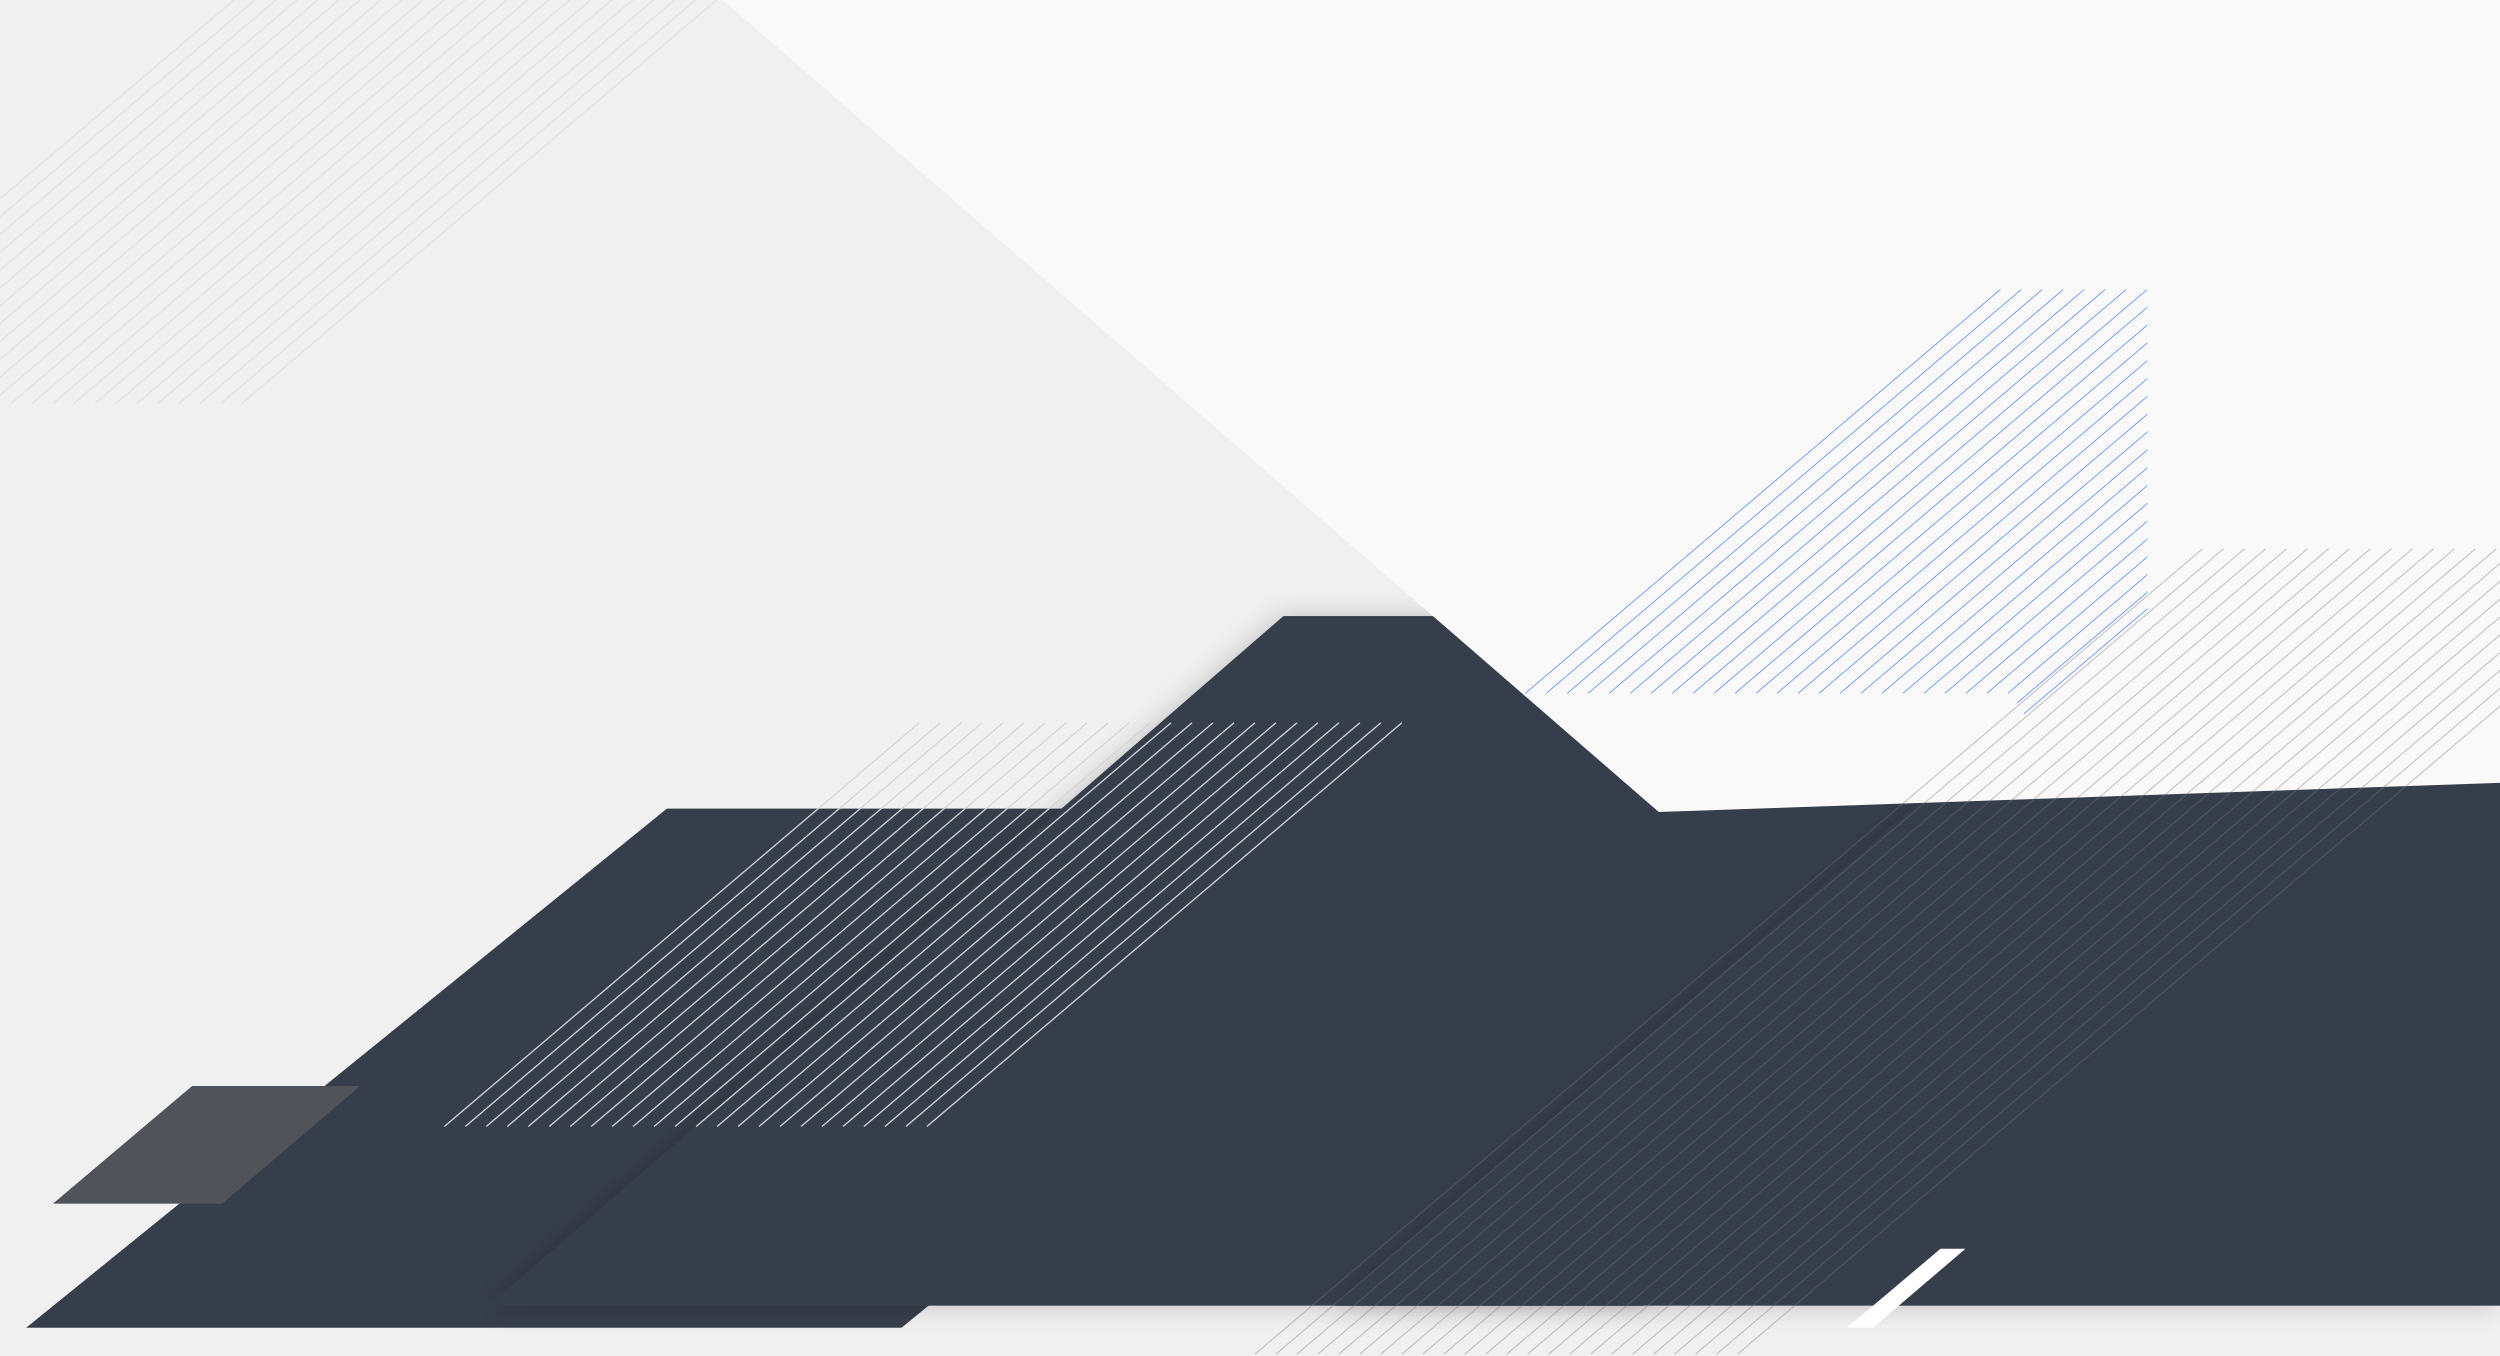
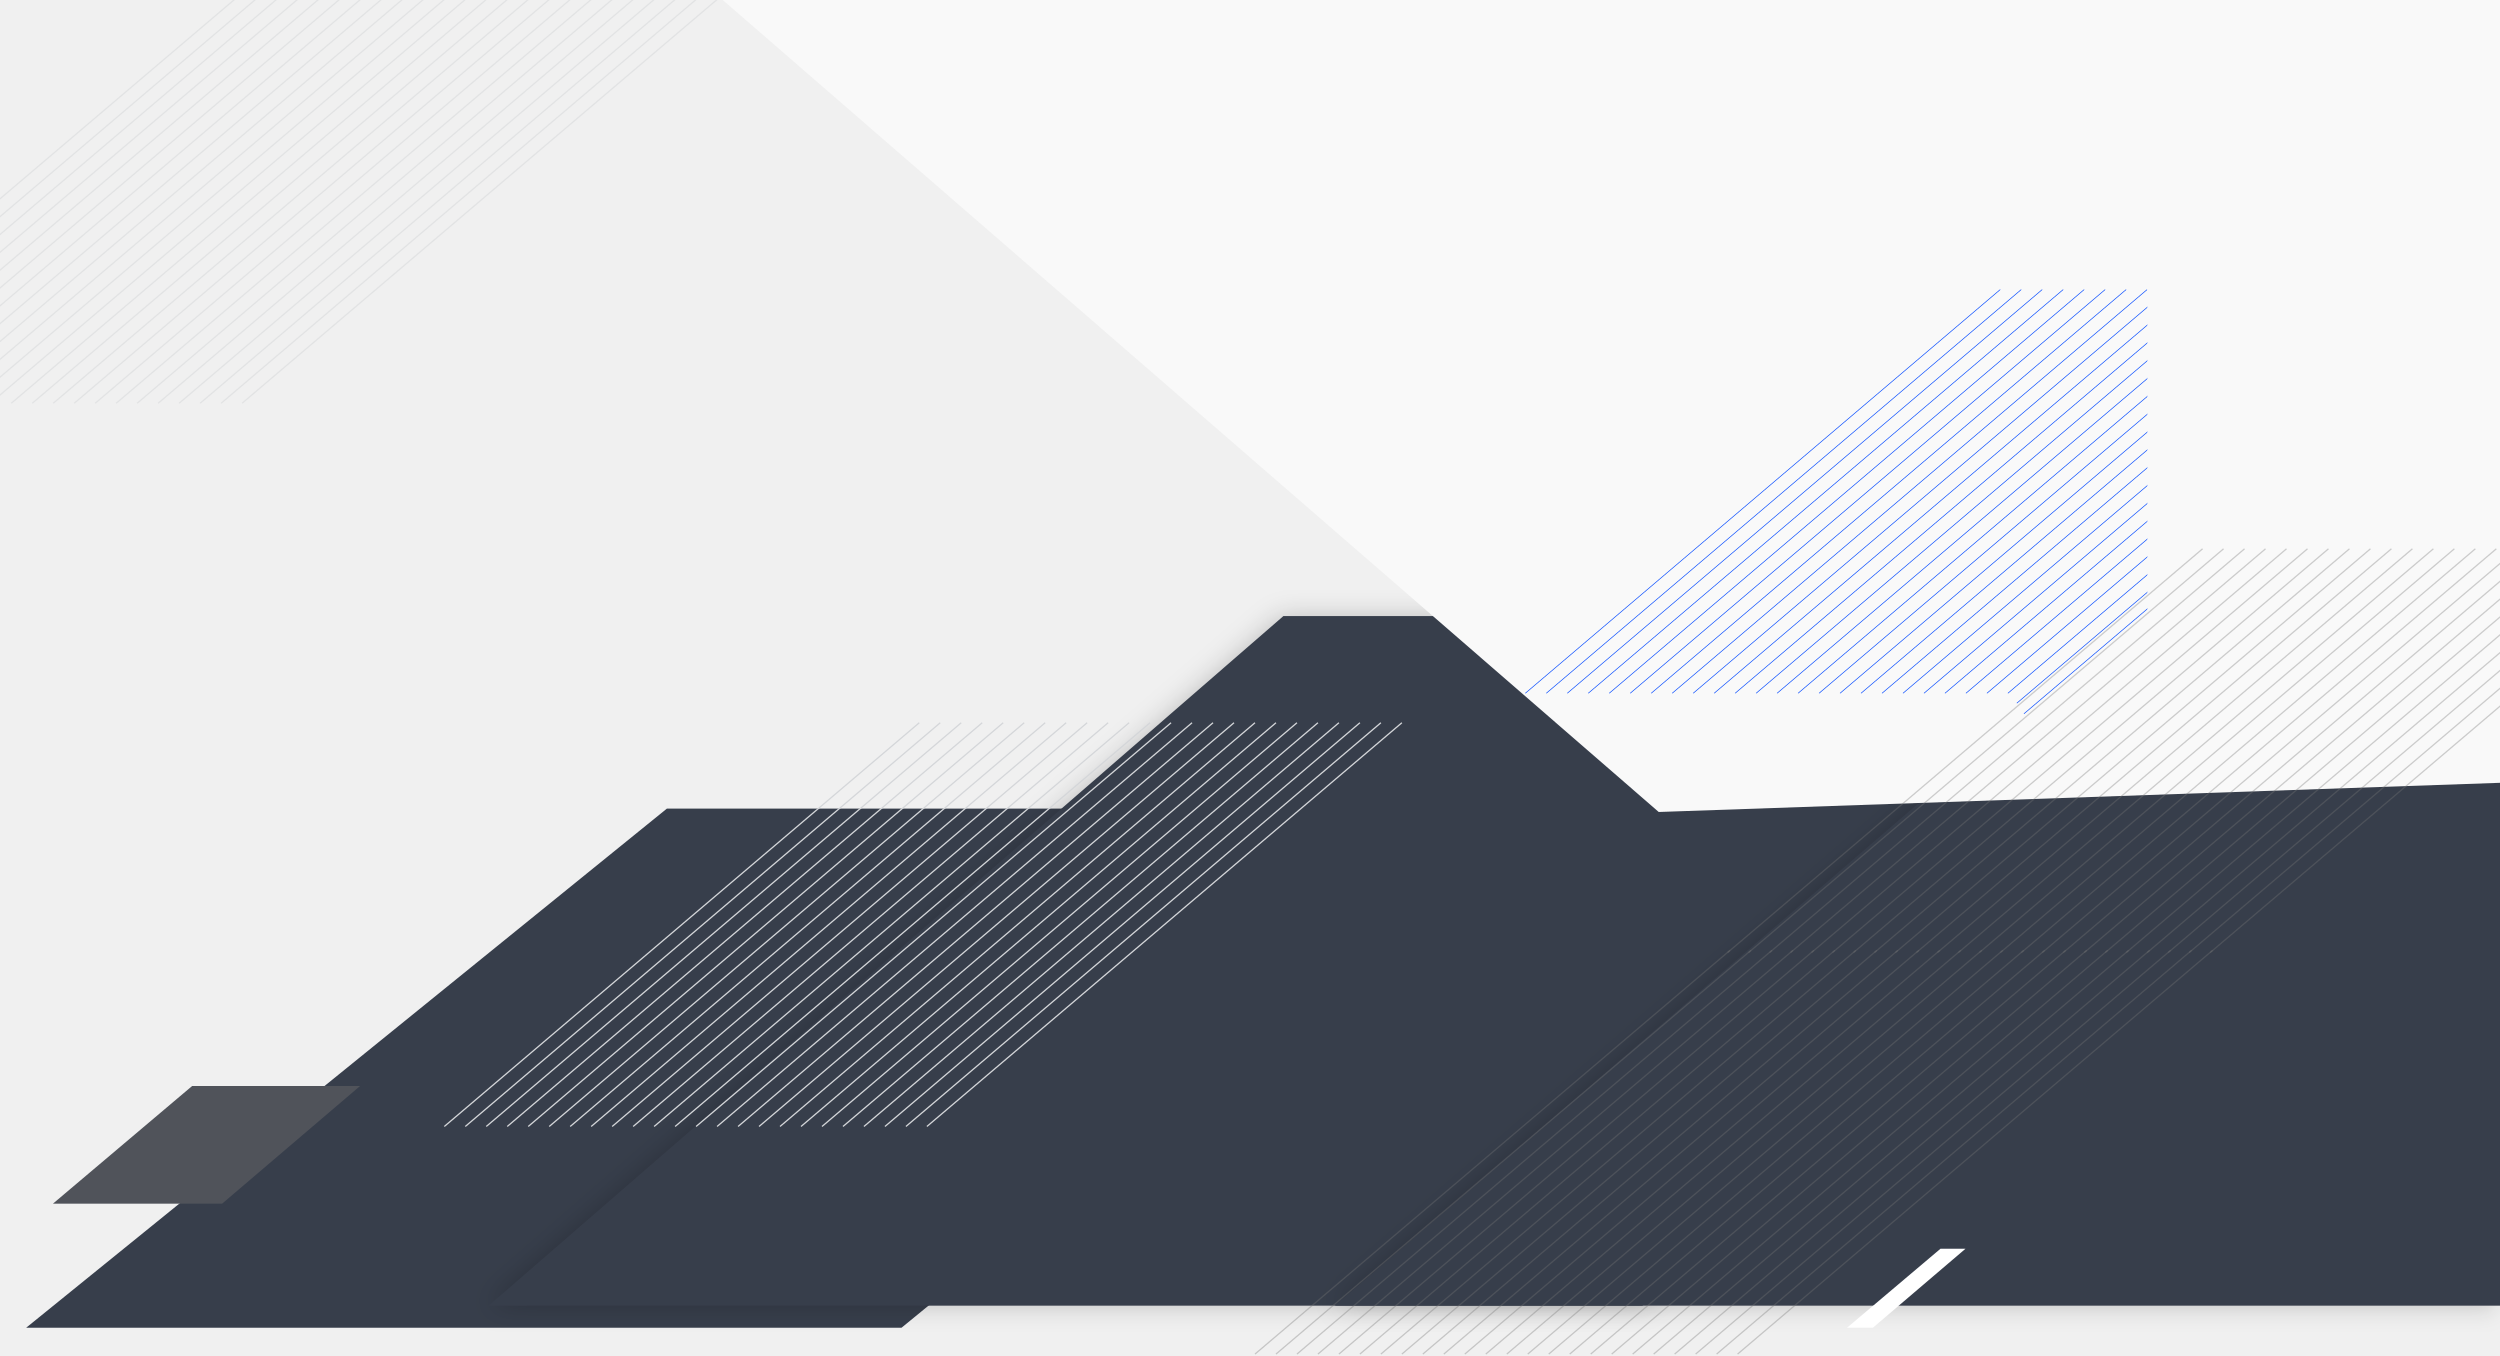
<svg xmlns="http://www.w3.org/2000/svg" width="1920" height="1041" viewBox="0 0 1920 1041" fill="none">
-   <path d="M512.195 620.986L20.077 1019.71h672.274l487.159-398.723-667.315-.001z" fill="#373E4B" />
-   <path d="M985.648 473.132l-610.29 529.598h886.012l603.75-529.597-879.472-.001z" fill="#373E4B" filter="url(#a)" />
-   <path d="M1641.47 472.207l-616.2 530.523h994.61l608.85-530.523h-987.26z" fill="#373E4B" filter="url(#b)" />
-   <path stroke="#D4D6D9" d="M711.855 865.133l364.785-310.068M679.625 865.133l364.785-310.068M695.741 865.133l364.779-310.068M647.397 865.133l364.783-310.068M663.511 865.133l364.779-310.068M615.167 865.133l364.782-310.068M631.283 865.133l364.781-310.068M599.053 865.133l364.782-310.068M582.939 865.133L947.72 555.065M550.71 865.133l364.782-310.068M566.825 865.133l364.781-310.068M518.481 865.133l364.781-310.068M534.595 865.133l364.782-310.068M454.023 865.133l364.781-310.068M486.251 865.133l364.782-310.068M421.793 865.133l364.782-310.068M502.366 865.133l364.781-310.068M437.909 865.133L802.69 555.065M470.137 865.133l364.782-310.068M389.565 865.133l364.781-310.068M405.679 865.133l364.782-310.068M357.335 865.133l364.782-310.068M373.451 865.133l364.781-310.068M341.221 865.133l364.782-310.068" />
-   <path d="M147.573 834.035L40.667 924.402h129.918l105.947-90.367H147.573z" fill="#50535A" />
-   <path d="M1273.9 623.605L535.408-17.066l-17.094-24.205L2324.91-51.45l-41.08 640.029-1009.93 35.025z" fill="#F9F9F9" />
-   <mask id="c" maskUnits="userSpaceOnUse" x="1088" y="222" width="562" height="327">
-     <path fill="#C4C4C4" d="M1088.84 222.036h560.331v326.331H1088.84z" />
+   <path d="M512.195 620.986L20.077 1019.71L692.351 1019.71L1179.51 620.987L512.195 620.986Z" fill="#373E4B" />
+   <g filter="url(#filter0_d)">
+     <path d="M985.648 473.132L375.358 1002.73L1261.37 1002.73L1865.12 473.133L985.648 473.132Z" fill="#373E4B" />
+   </g>
+   <g filter="url(#filter1_d)">
+     <path d="M1641.47 472.207L1025.27 1002.73L2019.88 1002.73L2628.73 472.207L1641.47 472.207Z" fill="#373E4B" />
+   </g>
+   <line x1="711.855" y1="865.133" x2="1076.64" y2="555.065" stroke="#D4D6D9" />
+   <line x1="679.625" y1="865.133" x2="1044.41" y2="555.065" stroke="#D4D6D9" />
+   <line x1="695.741" y1="865.133" x2="1060.52" y2="555.065" stroke="#D4D6D9" />
+   <line x1="647.397" y1="865.133" x2="1012.18" y2="555.065" stroke="#D4D6D9" />
+   <line x1="663.511" y1="865.133" x2="1028.29" y2="555.065" stroke="#D4D6D9" />
+   <line x1="615.167" y1="865.133" x2="979.949" y2="555.065" stroke="#D4D6D9" />
+   <line x1="631.283" y1="865.133" x2="996.064" y2="555.065" stroke="#D4D6D9" />
+   <line x1="599.053" y1="865.133" x2="963.835" y2="555.065" stroke="#D4D6D9" />
+   <line x1="582.939" y1="865.133" x2="947.72" y2="555.065" stroke="#D4D6D9" />
+   <line x1="550.71" y1="865.133" x2="915.492" y2="555.065" stroke="#D4D6D9" />
+   <line x1="566.825" y1="865.133" x2="931.606" y2="555.065" stroke="#D4D6D9" />
+   <line x1="518.481" y1="865.133" x2="883.262" y2="555.065" stroke="#D4D6D9" />
+   <line x1="534.595" y1="865.133" x2="899.377" y2="555.065" stroke="#D4D6D9" />
+   <line x1="454.023" y1="865.133" x2="818.804" y2="555.065" stroke="#D4D6D9" />
+   <line x1="486.251" y1="865.133" x2="851.033" y2="555.065" stroke="#D4D6D9" />
+   <line x1="421.793" y1="865.133" x2="786.575" y2="555.065" stroke="#D4D6D9" />
+   <line x1="502.366" y1="865.133" x2="867.147" y2="555.065" stroke="#D4D6D9" />
+   <line x1="437.909" y1="865.133" x2="802.69" y2="555.065" stroke="#D4D6D9" />
+   <line x1="470.137" y1="865.133" x2="834.919" y2="555.065" stroke="#D4D6D9" />
+   <line x1="389.565" y1="865.133" x2="754.346" y2="555.065" stroke="#D4D6D9" />
+   <line x1="405.679" y1="865.133" x2="770.461" y2="555.065" stroke="#D4D6D9" />
+   <line x1="357.335" y1="865.133" x2="722.117" y2="555.065" stroke="#D4D6D9" />
+   <line x1="373.451" y1="865.133" x2="738.232" y2="555.065" stroke="#D4D6D9" />
+   <line x1="341.221" y1="865.133" x2="706.003" y2="555.065" stroke="#D4D6D9" />
+   <path d="M147.573 834.035L40.667 924.402L170.585 924.402L276.532 834.035L147.573 834.035Z" fill="#50535A" />
+   <path d="M1273.9 623.605L535.408 -17.066L518.314 -41.271L2324.91 -51.449L2283.83 588.58L1273.9 623.605Z" fill="#F9F9F9" />
+   <mask id="mask0" mask-type="alpha" maskUnits="userSpaceOnUse" x="1088" y="222" width="562" height="327">
+     <rect x="1088.84" y="222.036" width="560.331" height="326.331" fill="#C4C4C4" />
  </mask>
-   <g mask="url(#c)" stroke="#0047FF" stroke-width=".5">
-     <path d="M1542.06 532.422l364.79-310.067M1548.92 540.045l364.78-310.068M1554.38 548.177l364.78-310.068M1509.83 532.422l364.79-310.067M1525.95 532.422l364.78-310.067M1477.61 532.422l364.78-310.067M1493.72 532.422l364.78-310.067M1445.38 532.422l364.78-310.067M1461.49 532.422l364.78-310.067M1429.26 532.422l364.78-310.067M1413.15 532.422l364.78-310.067M1380.92 532.422l364.78-310.067M1397.03 532.422l364.78-310.067M1348.69 532.422l364.78-310.067M1364.8 532.422l364.79-310.067M1284.23 532.422l364.78-310.067M1316.46 532.422l364.78-310.067M1252 532.422l364.78-310.067M1332.57 532.422l364.79-310.067M1268.12 532.422l364.78-310.067M1300.35 532.422l364.78-310.067M1219.77 532.422l364.79-310.067M1235.89 532.422l364.78-310.067M1187.54 532.422l364.79-310.067M1203.66 532.422l364.78-310.067M1171.43 532.422l364.78-310.067" />
+   <g mask="url(#mask0)">
+     <line x1="1542.06" y1="532.422" x2="1906.85" y2="222.355" stroke="#0047FF" stroke-width="0.5" />
+     <line x1="1548.92" y1="540.045" x2="1913.7" y2="229.977" stroke="#0047FF" stroke-width="0.5" />
+     <line x1="1554.38" y1="548.177" x2="1919.16" y2="238.109" stroke="#0047FF" stroke-width="0.5" />
+     <line x1="1509.83" y1="532.422" x2="1874.62" y2="222.355" stroke="#0047FF" stroke-width="0.5" />
+     <line x1="1525.95" y1="532.422" x2="1890.73" y2="222.355" stroke="#0047FF" stroke-width="0.5" />
+     <line x1="1477.61" y1="532.422" x2="1842.39" y2="222.355" stroke="#0047FF" stroke-width="0.5" />
+     <line x1="1493.72" y1="532.422" x2="1858.5" y2="222.355" stroke="#0047FF" stroke-width="0.5" />
+     <line x1="1445.38" y1="532.422" x2="1810.16" y2="222.355" stroke="#0047FF" stroke-width="0.5" />
+     <line x1="1461.49" y1="532.422" x2="1826.27" y2="222.355" stroke="#0047FF" stroke-width="0.5" />
+     <line x1="1429.26" y1="532.422" x2="1794.04" y2="222.355" stroke="#0047FF" stroke-width="0.5" />
+     <line x1="1413.15" y1="532.422" x2="1777.93" y2="222.355" stroke="#0047FF" stroke-width="0.5" />
+     <line x1="1380.92" y1="532.422" x2="1745.7" y2="222.355" stroke="#0047FF" stroke-width="0.5" />
+     <line x1="1397.03" y1="532.422" x2="1761.81" y2="222.355" stroke="#0047FF" stroke-width="0.5" />
+     <line x1="1348.69" y1="532.422" x2="1713.47" y2="222.355" stroke="#0047FF" stroke-width="0.5" />
+     <line x1="1364.8" y1="532.422" x2="1729.59" y2="222.355" stroke="#0047FF" stroke-width="0.5" />
+     <line x1="1284.23" y1="532.422" x2="1649.01" y2="222.355" stroke="#0047FF" stroke-width="0.5" />
+     <line x1="1316.46" y1="532.422" x2="1681.24" y2="222.355" stroke="#0047FF" stroke-width="0.5" />
+     <line x1="1252" y1="532.422" x2="1616.78" y2="222.355" stroke="#0047FF" stroke-width="0.5" />
+     <line x1="1332.57" y1="532.422" x2="1697.36" y2="222.355" stroke="#0047FF" stroke-width="0.5" />
+     <line x1="1268.12" y1="532.422" x2="1632.9" y2="222.355" stroke="#0047FF" stroke-width="0.5" />
+     <line x1="1300.35" y1="532.422" x2="1665.13" y2="222.355" stroke="#0047FF" stroke-width="0.5" />
+     <line x1="1219.77" y1="532.422" x2="1584.56" y2="222.355" stroke="#0047FF" stroke-width="0.5" />
+     <line x1="1235.89" y1="532.422" x2="1600.67" y2="222.355" stroke="#0047FF" stroke-width="0.5" />
+     <line x1="1187.54" y1="532.422" x2="1552.33" y2="222.355" stroke="#0047FF" stroke-width="0.5" />
+     <line x1="1203.66" y1="532.422" x2="1568.44" y2="222.355" stroke="#0047FF" stroke-width="0.5" />
+     <line x1="1171.43" y1="532.422" x2="1536.21" y2="222.355" stroke="#0047FF" stroke-width="0.5" />
  </g>
-   <path stroke="#757575" stroke-opacity=".35" d="M1697.44 731.537l364.78-310.068M1665.21 731.537l364.78-310.068M1681.32 731.537l364.78-310.068M1632.98 731.537l364.78-310.068M1649.09 731.537l364.78-310.068M1600.75 731.537l364.78-310.068M1616.86 731.537l364.79-310.068M1584.63 731.537l364.79-310.068M1568.52 731.537l364.78-310.068M1536.29 731.537l364.78-310.068M1552.41 731.537l364.78-310.068M1504.06 731.537l364.78-310.068M1520.18 731.537l364.78-310.068M1439.6 731.537l364.79-310.068M1471.83 731.537l364.78-310.068M1407.37 731.537l364.79-310.068M1487.95 731.537l364.78-310.068M1423.49 731.537l364.78-310.068M1455.72 731.537l364.78-310.068M1375.15 731.537l364.78-310.068M1391.26 731.537l364.78-310.068M1342.92 731.537l364.78-310.068M1359.03 731.537l364.78-310.068M1326.8 731.537l364.78-310.068M1334.47 1039.93l364.78-310.065M1302.24 1039.93l364.78-310.065M1318.35 1039.93l364.79-310.065M1270.01 1039.93l364.78-310.065M1286.12 1039.93l364.79-310.065M1237.78 1039.93l364.78-310.065M1253.9 1039.93l364.78-310.065M1221.67 1039.93l364.78-310.065M1205.55 1039.93l364.78-310.065M1173.32 1039.93l364.79-310.065M1189.44 1039.93l364.78-310.065M1141.09 1039.93l364.79-310.065M1157.21 1039.93l364.78-310.065M1076.64 1039.93l364.78-310.065M1108.86 1039.93l364.79-310.065M1044.41 1039.93l364.78-310.065M1124.98 1039.93l364.78-310.065M1060.52 1039.93l364.78-310.065M1092.75 1039.93l364.78-310.065M1012.18 1039.93l364.78-310.065M1028.29 1039.93l364.78-310.065M979.949 1039.93l364.781-310.065M996.064 1039.93l364.786-310.065M963.834 1039.93l364.786-310.065" />
-   <path d="M1490.31 959.014l-71.8 60.696h19.85l71.16-60.696h-19.21z" fill="#fff" />
-   <path stroke="#D4D6D9" stroke-opacity=".5" d="M185.928 309.687L550.71-.381M153.699 309.687L518.48-.381M169.814 309.687L534.595-.381M121.47 309.687L486.252-.381M137.584 309.687L502.366-.381M89.241 309.687L454.022-.381M105.356 309.687L470.137-.381M73.126 309.687L437.908-.381M57.012 309.687L421.794-.381M24.784 309.687L389.565-.381M40.898 309.687L405.679-.381M-7.446 309.687L357.336-.381M8.668 309.687L373.45-.381M-71.904 309.687L292.878-.381M-39.675 309.687L325.106-.381M-104.133 309.687L260.648-.381M-23.561 309.687L341.22-.381M-88.018 309.687L276.763-.381M-55.79 309.687L308.992-.381M-136.362 309.687L228.42-.381M-120.248 309.687L244.534-.381M-168.591 309.687L196.19-.381M-152.476 309.687L212.305-.381M-184.706 309.687L180.076-.381" />
+   <line x1="1697.44" y1="731.537" x2="2062.22" y2="421.469" stroke="#757575" stroke-opacity="0.35" />
+   <line x1="1665.21" y1="731.537" x2="2029.99" y2="421.469" stroke="#757575" stroke-opacity="0.35" />
+   <line x1="1681.32" y1="731.537" x2="2046.1" y2="421.469" stroke="#757575" stroke-opacity="0.35" />
+   <line x1="1632.98" y1="731.537" x2="1997.76" y2="421.469" stroke="#757575" stroke-opacity="0.35" />
+   <line x1="1649.09" y1="731.537" x2="2013.87" y2="421.469" stroke="#757575" stroke-opacity="0.35" />
+   <line x1="1600.75" y1="731.537" x2="1965.53" y2="421.469" stroke="#757575" stroke-opacity="0.35" />
+   <line x1="1616.86" y1="731.537" x2="1981.65" y2="421.469" stroke="#757575" stroke-opacity="0.35" />
+   <line x1="1584.63" y1="731.537" x2="1949.42" y2="421.469" stroke="#757575" stroke-opacity="0.35" />
+   <line x1="1568.52" y1="731.537" x2="1933.3" y2="421.469" stroke="#757575" stroke-opacity="0.35" />
+   <line x1="1536.29" y1="731.537" x2="1901.07" y2="421.469" stroke="#757575" stroke-opacity="0.35" />
+   <line x1="1552.41" y1="731.537" x2="1917.19" y2="421.469" stroke="#757575" stroke-opacity="0.35" />
+   <line x1="1504.06" y1="731.537" x2="1868.84" y2="421.469" stroke="#757575" stroke-opacity="0.35" />
+   <line x1="1520.18" y1="731.537" x2="1884.96" y2="421.469" stroke="#757575" stroke-opacity="0.35" />
+   <line x1="1439.6" y1="731.537" x2="1804.39" y2="421.469" stroke="#757575" stroke-opacity="0.35" />
+   <line x1="1471.83" y1="731.537" x2="1836.61" y2="421.469" stroke="#757575" stroke-opacity="0.35" />
+   <line x1="1407.37" y1="731.537" x2="1772.16" y2="421.469" stroke="#757575" stroke-opacity="0.35" />
+   <line x1="1487.95" y1="731.537" x2="1852.73" y2="421.469" stroke="#757575" stroke-opacity="0.35" />
+   <line x1="1423.49" y1="731.537" x2="1788.27" y2="421.469" stroke="#757575" stroke-opacity="0.35" />
+   <line x1="1455.72" y1="731.537" x2="1820.5" y2="421.469" stroke="#757575" stroke-opacity="0.35" />
+   <line x1="1375.15" y1="731.537" x2="1739.93" y2="421.469" stroke="#757575" stroke-opacity="0.35" />
+   <line x1="1391.26" y1="731.537" x2="1756.04" y2="421.469" stroke="#757575" stroke-opacity="0.35" />
+   <line x1="1342.92" y1="731.537" x2="1707.7" y2="421.469" stroke="#757575" stroke-opacity="0.35" />
+   <line x1="1359.03" y1="731.537" x2="1723.81" y2="421.469" stroke="#757575" stroke-opacity="0.35" />
+   <line x1="1326.8" y1="731.537" x2="1691.58" y2="421.469" stroke="#757575" stroke-opacity="0.35" />
+   <line x1="1334.47" y1="1039.93" x2="1699.25" y2="729.865" stroke="#757575" stroke-opacity="0.35" />
+   <line x1="1302.24" y1="1039.93" x2="1667.02" y2="729.865" stroke="#757575" stroke-opacity="0.35" />
+   <line x1="1318.35" y1="1039.93" x2="1683.14" y2="729.865" stroke="#757575" stroke-opacity="0.35" />
+   <line x1="1270.01" y1="1039.93" x2="1634.79" y2="729.865" stroke="#757575" stroke-opacity="0.35" />
+   <line x1="1286.12" y1="1039.93" x2="1650.91" y2="729.865" stroke="#757575" stroke-opacity="0.35" />
+   <line x1="1237.78" y1="1039.93" x2="1602.56" y2="729.865" stroke="#757575" stroke-opacity="0.35" />
+   <line x1="1253.9" y1="1039.93" x2="1618.68" y2="729.865" stroke="#757575" stroke-opacity="0.35" />
+   <line x1="1221.67" y1="1039.93" x2="1586.45" y2="729.865" stroke="#757575" stroke-opacity="0.35" />
+   <line x1="1205.55" y1="1039.93" x2="1570.33" y2="729.865" stroke="#757575" stroke-opacity="0.35" />
+   <line x1="1173.32" y1="1039.93" x2="1538.11" y2="729.865" stroke="#757575" stroke-opacity="0.35" />
+   <line x1="1189.44" y1="1039.93" x2="1554.22" y2="729.865" stroke="#757575" stroke-opacity="0.35" />
+   <line x1="1141.09" y1="1039.93" x2="1505.88" y2="729.865" stroke="#757575" stroke-opacity="0.35" />
+   <line x1="1157.21" y1="1039.93" x2="1521.99" y2="729.865" stroke="#757575" stroke-opacity="0.35" />
+   <line x1="1076.64" y1="1039.93" x2="1441.42" y2="729.865" stroke="#757575" stroke-opacity="0.35" />
+   <line x1="1108.86" y1="1039.93" x2="1473.65" y2="729.865" stroke="#757575" stroke-opacity="0.35" />
+   <line x1="1044.41" y1="1039.93" x2="1409.19" y2="729.865" stroke="#757575" stroke-opacity="0.35" />
+   <line x1="1124.98" y1="1039.93" x2="1489.76" y2="729.865" stroke="#757575" stroke-opacity="0.35" />
+   <line x1="1060.52" y1="1039.93" x2="1425.3" y2="729.865" stroke="#757575" stroke-opacity="0.35" />
+   <line x1="1092.75" y1="1039.93" x2="1457.53" y2="729.865" stroke="#757575" stroke-opacity="0.35" />
+   <line x1="1012.18" y1="1039.93" x2="1376.96" y2="729.865" stroke="#757575" stroke-opacity="0.35" />
+   <line x1="1028.29" y1="1039.93" x2="1393.07" y2="729.865" stroke="#757575" stroke-opacity="0.35" />
+   <line x1="979.949" y1="1039.93" x2="1344.73" y2="729.865" stroke="#757575" stroke-opacity="0.35" />
+   <line x1="996.064" y1="1039.93" x2="1360.85" y2="729.865" stroke="#757575" stroke-opacity="0.35" />
+   <line x1="963.834" y1="1039.93" x2="1328.62" y2="729.865" stroke="#757575" stroke-opacity="0.35" />
+   <path d="M1490.31 959.014L1418.51 1019.71L1438.36 1019.71L1509.52 959.014L1490.31 959.014Z" fill="white" />
+   <line x1="185.928" y1="309.687" x2="550.71" y2="-0.381" stroke="#D4D6D9" stroke-opacity="0.5" />
+   <line x1="153.699" y1="309.687" x2="518.48" y2="-0.381" stroke="#D4D6D9" stroke-opacity="0.5" />
+   <line x1="169.814" y1="309.687" x2="534.595" y2="-0.381" stroke="#D4D6D9" stroke-opacity="0.5" />
+   <line x1="121.47" y1="309.687" x2="486.252" y2="-0.381" stroke="#D4D6D9" stroke-opacity="0.5" />
+   <line x1="137.584" y1="309.687" x2="502.366" y2="-0.381" stroke="#D4D6D9" stroke-opacity="0.5" />
+   <line x1="89.241" y1="309.687" x2="454.022" y2="-0.381" stroke="#D4D6D9" stroke-opacity="0.5" />
+   <line x1="105.356" y1="309.687" x2="470.137" y2="-0.381" stroke="#D4D6D9" stroke-opacity="0.5" />
+   <line x1="73.126" y1="309.687" x2="437.908" y2="-0.381" stroke="#D4D6D9" stroke-opacity="0.5" />
+   <line x1="57.012" y1="309.687" x2="421.794" y2="-0.381" stroke="#D4D6D9" stroke-opacity="0.5" />
+   <line x1="24.784" y1="309.687" x2="389.565" y2="-0.381" stroke="#D4D6D9" stroke-opacity="0.5" />
+   <line x1="40.898" y1="309.687" x2="405.679" y2="-0.381" stroke="#D4D6D9" stroke-opacity="0.5" />
+   <line x1="-7.446" y1="309.687" x2="357.336" y2="-0.381" stroke="#D4D6D9" stroke-opacity="0.5" />
+   <line x1="8.668" y1="309.687" x2="373.45" y2="-0.381" stroke="#D4D6D9" stroke-opacity="0.5" />
+   <line x1="-71.904" y1="309.687" x2="292.878" y2="-0.381" stroke="#D4D6D9" stroke-opacity="0.5" />
+   <line x1="-39.675" y1="309.687" x2="325.106" y2="-0.381" stroke="#D4D6D9" stroke-opacity="0.5" />
+   <line x1="-104.133" y1="309.687" x2="260.648" y2="-0.381" stroke="#D4D6D9" stroke-opacity="0.5" />
+   <line x1="-23.561" y1="309.687" x2="341.22" y2="-0.381" stroke="#D4D6D9" stroke-opacity="0.5" />
+   <line x1="-88.018" y1="309.687" x2="276.763" y2="-0.381" stroke="#D4D6D9" stroke-opacity="0.5" />
+   <line x1="-55.79" y1="309.687" x2="308.992" y2="-0.381" stroke="#D4D6D9" stroke-opacity="0.5" />
+   <line x1="-136.362" y1="309.687" x2="228.42" y2="-0.381" stroke="#D4D6D9" stroke-opacity="0.5" />
+   <line x1="-120.248" y1="309.687" x2="244.534" y2="-0.381" stroke="#D4D6D9" stroke-opacity="0.5" />
+   <line x1="-168.591" y1="309.687" x2="196.19" y2="-0.381" stroke="#D4D6D9" stroke-opacity="0.5" />
+   <line x1="-152.476" y1="309.687" x2="212.305" y2="-0.381" stroke="#D4D6D9" stroke-opacity="0.5" />
+   <line x1="-184.706" y1="309.687" x2="180.076" y2="-0.381" stroke="#D4D6D9" stroke-opacity="0.5" />
  <defs>
-     <filter id="a" x="355.358" y="453.132" width="1529.76" height="569.6" filterUnits="userSpaceOnUse" color-interpolation-filters="sRGB">
+     <filter id="filter0_d" x="355.358" y="453.132" width="1529.76" height="569.6" filterUnits="userSpaceOnUse" color-interpolation-filters="sRGB">
      <feFlood flood-opacity="0" result="BackgroundImageFix" />
-       <feColorMatrix in="SourceAlpha" values="0 0 0 0 0 0 0 0 0 0 0 0 0 0 0 0 0 0 127 0" />
+       <feColorMatrix in="SourceAlpha" type="matrix" values="0 0 0 0 0 0 0 0 0 0 0 0 0 0 0 0 0 0 127 0" />
      <feOffset />
      <feGaussianBlur stdDeviation="10" />
-       <feColorMatrix values="0 0 0 0 0 0 0 0 0 0 0 0 0 0 0 0 0 0 0.2 0" />
-       <feBlend in2="BackgroundImageFix" result="effect1_dropShadow" />
-       <feBlend in="SourceGraphic" in2="effect1_dropShadow" result="shape" />
+       <feColorMatrix type="matrix" values="0 0 0 0 0 0 0 0 0 0 0 0 0 0 0 0 0 0 0.2 0" />
+       <feBlend mode="normal" in2="BackgroundImageFix" result="effect1_dropShadow" />
+       <feBlend mode="normal" in="SourceGraphic" in2="effect1_dropShadow" result="shape" />
    </filter>
-     <filter id="b" x="1005.27" y="452.207" width="1643.47" height="570.525" filterUnits="userSpaceOnUse" color-interpolation-filters="sRGB">
+     <filter id="filter1_d" x="1005.27" y="452.207" width="1643.47" height="570.525" filterUnits="userSpaceOnUse" color-interpolation-filters="sRGB">
      <feFlood flood-opacity="0" result="BackgroundImageFix" />
-       <feColorMatrix in="SourceAlpha" values="0 0 0 0 0 0 0 0 0 0 0 0 0 0 0 0 0 0 127 0" />
+       <feColorMatrix in="SourceAlpha" type="matrix" values="0 0 0 0 0 0 0 0 0 0 0 0 0 0 0 0 0 0 127 0" />
      <feOffset />
      <feGaussianBlur stdDeviation="10" />
-       <feColorMatrix values="0 0 0 0 0 0 0 0 0 0 0 0 0 0 0 0 0 0 0.2 0" />
-       <feBlend in2="BackgroundImageFix" result="effect1_dropShadow" />
-       <feBlend in="SourceGraphic" in2="effect1_dropShadow" result="shape" />
+       <feColorMatrix type="matrix" values="0 0 0 0 0 0 0 0 0 0 0 0 0 0 0 0 0 0 0.2 0" />
+       <feBlend mode="normal" in2="BackgroundImageFix" result="effect1_dropShadow" />
+       <feBlend mode="normal" in="SourceGraphic" in2="effect1_dropShadow" result="shape" />
    </filter>
  </defs>
</svg>
